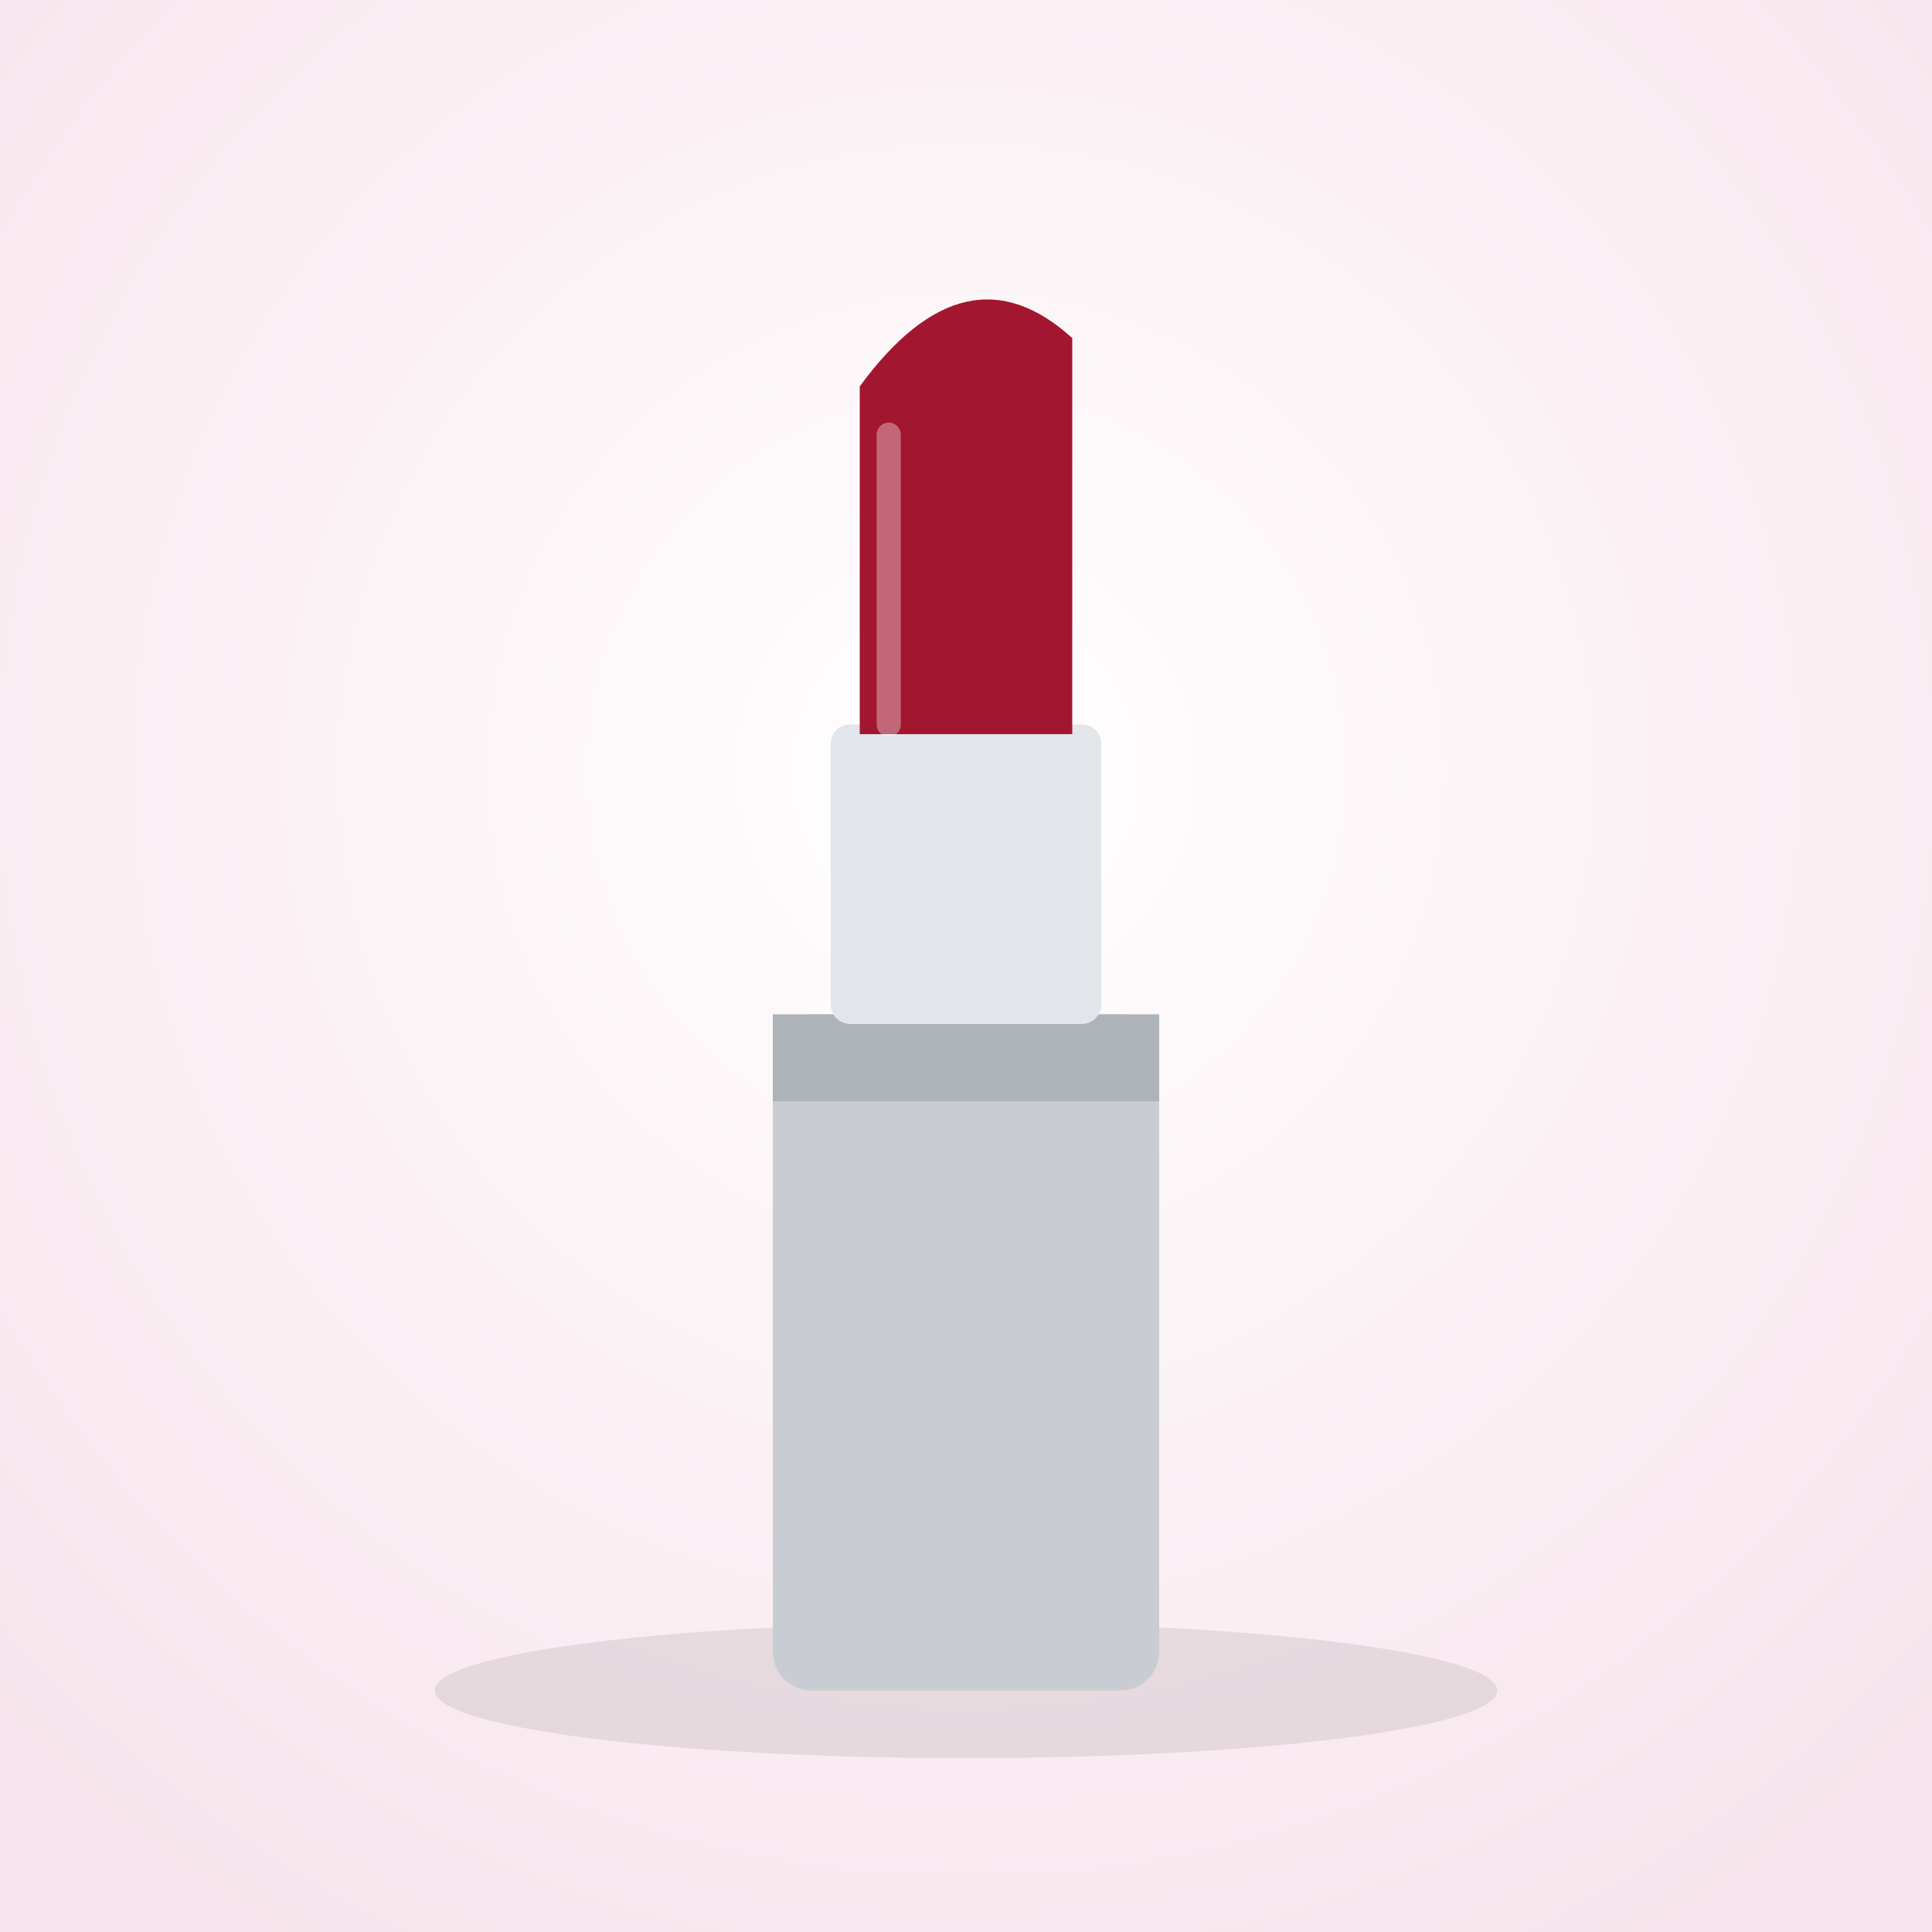
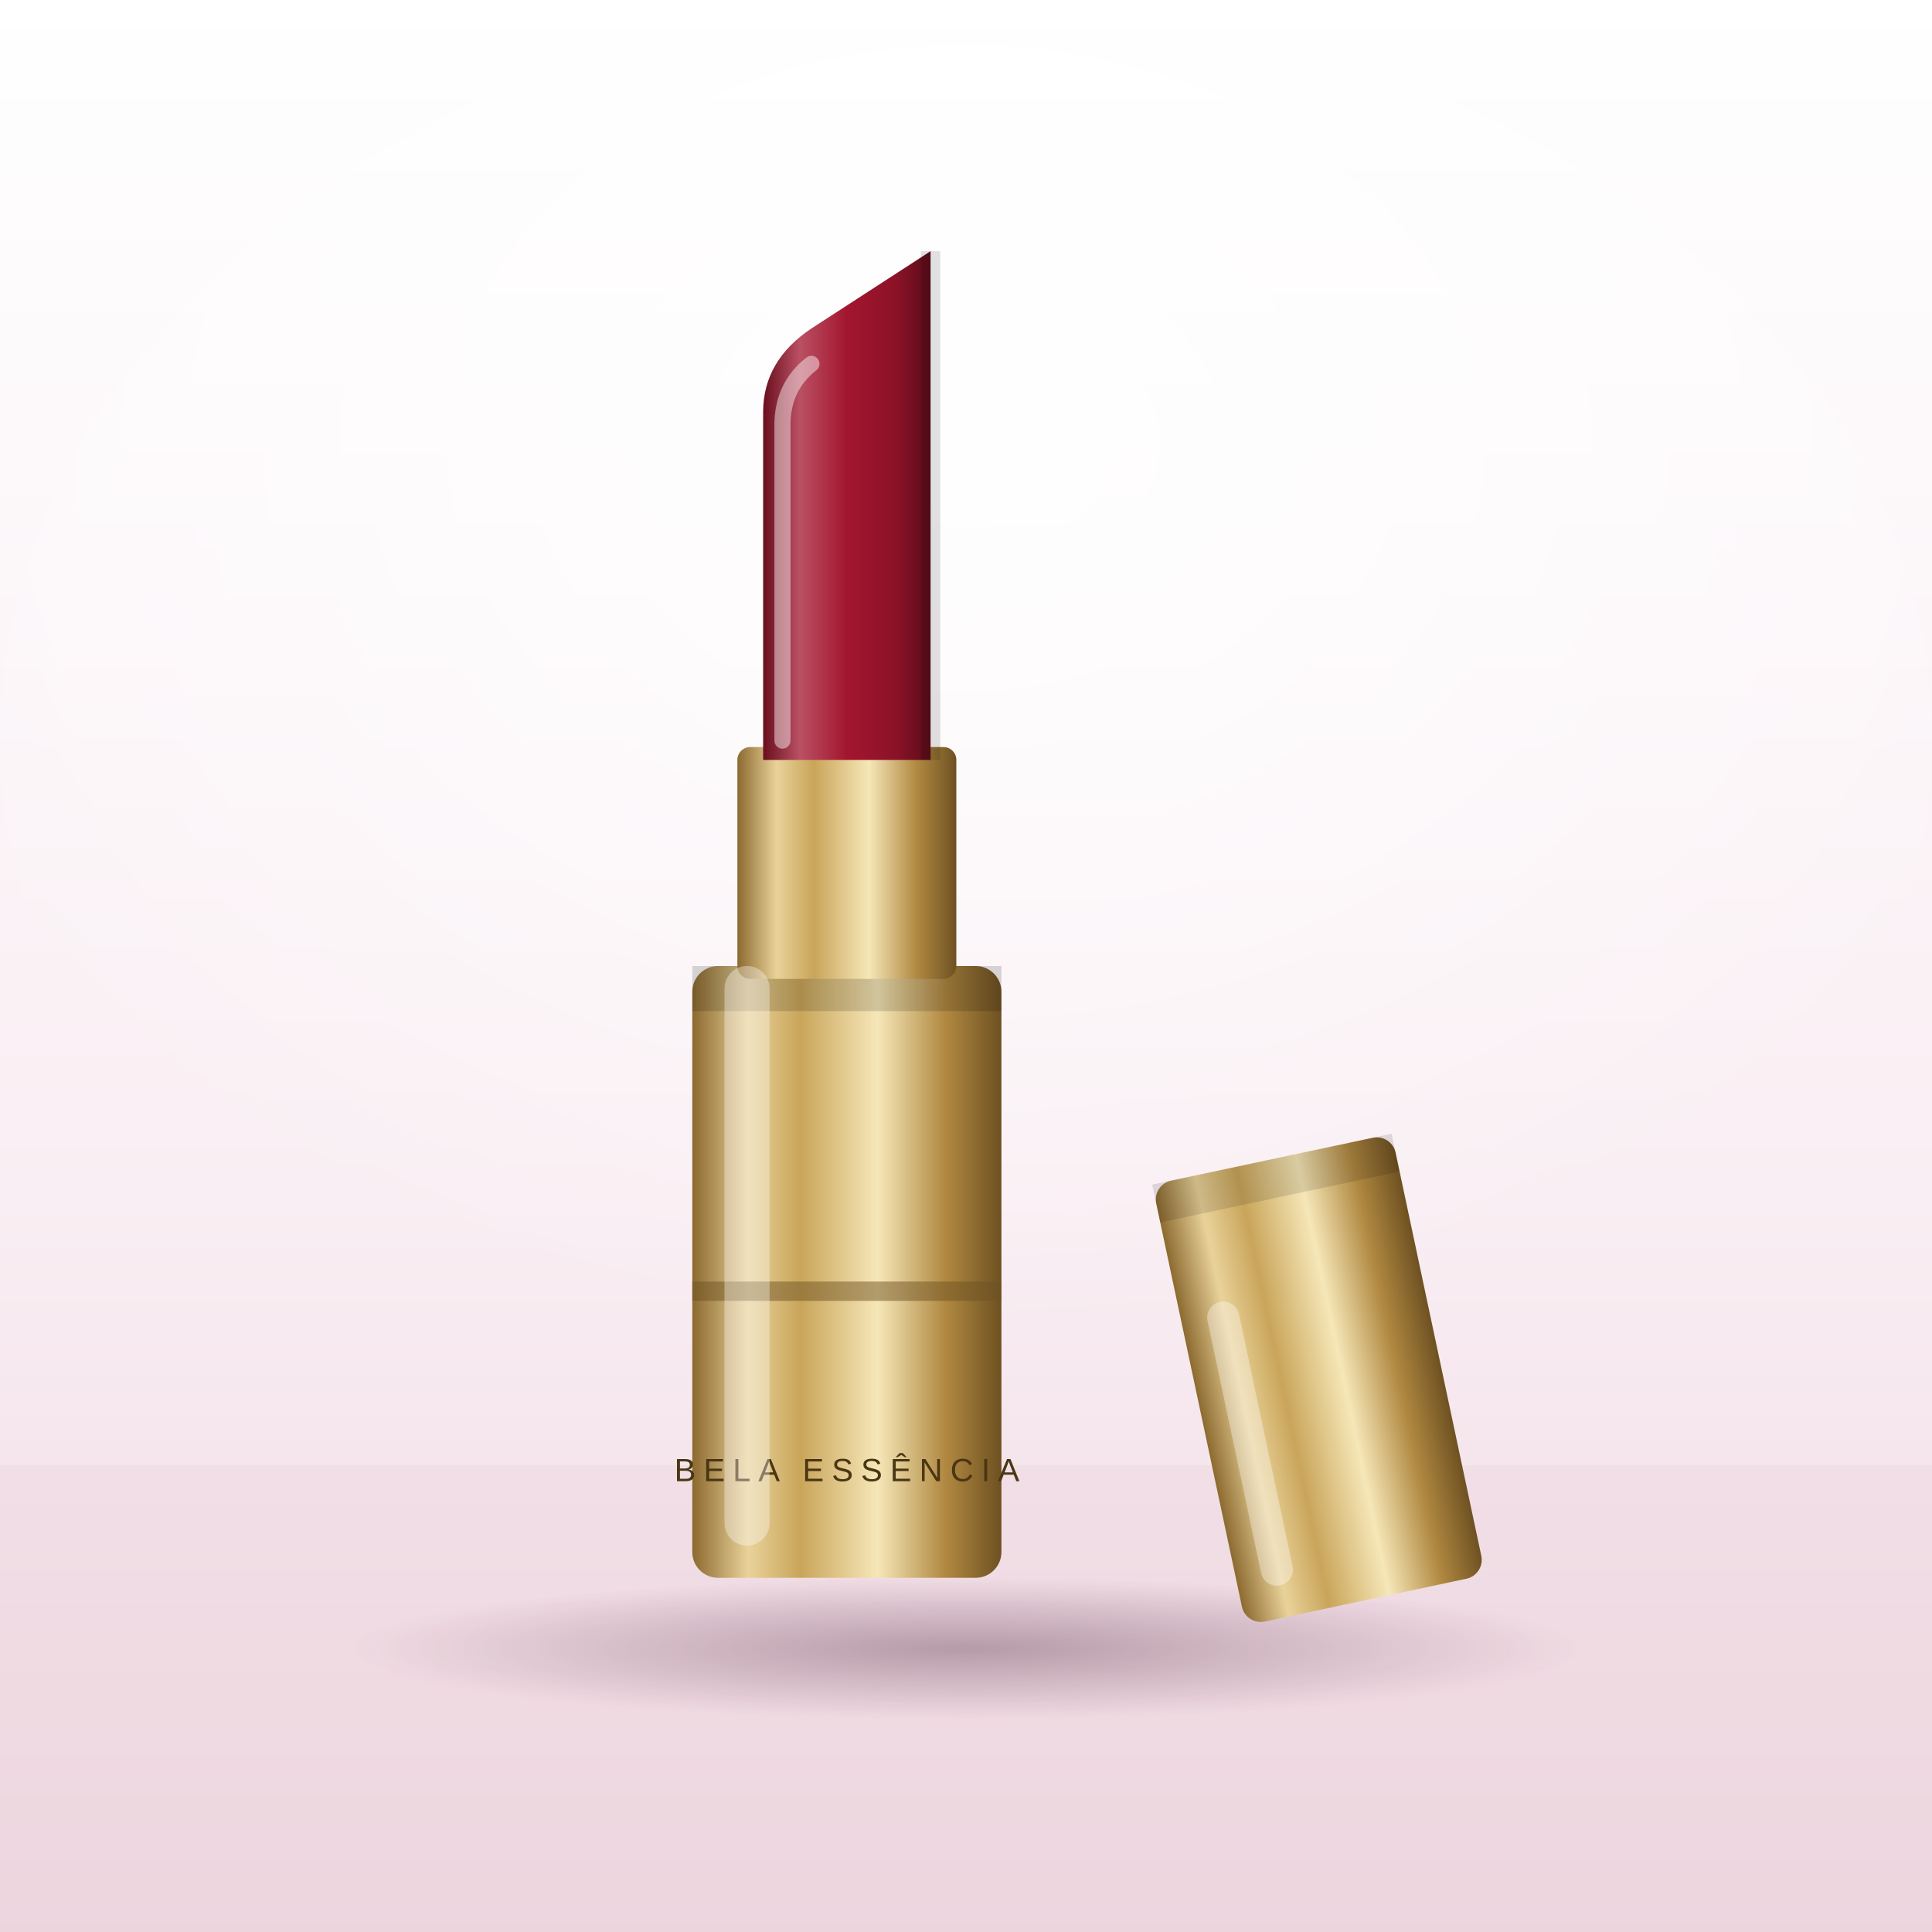
- <svg xmlns="http://www.w3.org/2000/svg" viewBox="0 0 400 400" aria-hidden="true">
+ <svg xmlns="http://www.w3.org/2000/svg" viewBox="0 0 600 600" aria-hidden="true">
  <defs>
-     <radialGradient id="f" cx="50%" cy="40%" r="70%">
+     <linearGradient id="fundo" x1="0" y1="0" x2="0" y2="1">
      <stop offset="0" stop-color="#FFFFFF" />
-       <stop offset="1" stop-color="#F7E4EC" />
+       <stop offset=".62" stop-color="#F9EEF3" />
+       <stop offset="1" stop-color="#EED7E1" />
+     </linearGradient>
+     <radialGradient id="luz" cx="50%" cy="30%" r="60%">
+       <stop offset="0" stop-color="#FFFFFF" stop-opacity=".9" />
+       <stop offset="1" stop-color="#FFFFFF" stop-opacity="0" />
    </radialGradient>
+     <radialGradient id="sombra" cx="50%" cy="50%" r="50%">
+       <stop offset="0" stop-color="#4A2238" stop-opacity=".35" />
+       <stop offset="1" stop-color="#4A2238" stop-opacity="0" />
+     </radialGradient>
+     <linearGradient id="ouro" x1="0" y1="0" x2="1" y2="0">
+       <stop offset="0" stop-color="#8C6A2F" />
+       <stop offset=".18" stop-color="#E9D29A" />
+       <stop offset=".35" stop-color="#C9A55A" />
+       <stop offset=".6" stop-color="#F6E7B8" />
+       <stop offset=".82" stop-color="#B08840" />
+       <stop offset="1" stop-color="#6E5122" />
+     </linearGradient>
+     <linearGradient id="prata" x1="0" y1="0" x2="1" y2="0">
+       <stop offset="0" stop-color="#7D838C" />
+       <stop offset=".2" stop-color="#E9EDF2" />
+       <stop offset=".45" stop-color="#AEB5BF" />
+       <stop offset=".65" stop-color="#F7F9FB" />
+       <stop offset="1" stop-color="#6B717A" />
+     </linearGradient>
+     <linearGradient id="preto" x1="0" y1="0" x2="1" y2="0">
+       <stop offset="0" stop-color="#0E0E10" />
+       <stop offset=".25" stop-color="#4A4A52" />
+       <stop offset=".45" stop-color="#1C1C20" />
+       <stop offset=".7" stop-color="#3A3A40" />
+       <stop offset="1" stop-color="#08080A" />
+     </linearGradient>
+     <linearGradient id="corpo" x1="0" y1="0" x2="1" y2="0">
+       <stop offset="0" stop-color="#690E1E" />
+       <stop offset=".22" stop-color="#BA5063" />
+       <stop offset=".5" stop-color="#A3162F" />
+       <stop offset=".8" stop-color="#8A1227" />
+       <stop offset="1" stop-color="#590C19" />
+     </linearGradient>
+     <linearGradient id="liquido" x1="0" y1="0" x2="0" y2="1">
+       <stop offset="0" stop-color="#B0384E" stop-opacity=".85" />
+       <stop offset="1" stop-color="#7A1023" stop-opacity=".95" />
+     </linearGradient>
+     <linearGradient id="vidro" x1="0" y1="0" x2="1" y2="0">
+       <stop offset="0" stop-color="#FFFFFF" stop-opacity=".55" />
+       <stop offset=".12" stop-color="#FFFFFF" stop-opacity=".08" />
+       <stop offset=".85" stop-color="#FFFFFF" stop-opacity=".05" />
+       <stop offset="1" stop-color="#FFFFFF" stop-opacity=".45" />
+     </linearGradient>
+     <linearGradient id="brilho" x1="0" y1="0" x2="1" y2="0">
+       <stop offset="0" stop-color="#FFFFFF" stop-opacity="0" />
+       <stop offset=".5" stop-color="#FFFFFF" stop-opacity=".75" />
+       <stop offset="1" stop-color="#FFFFFF" stop-opacity="0" />
+     </linearGradient>
  </defs>
-   <rect width="400" height="400" fill="url(#f)" />
-   <ellipse cx="200" cy="350" rx="110" ry="14" fill="#000" opacity=".08" />
-   <rect x="160" y="210" width="80" height="140" rx="8" fill="#C9CDD3" />
-   <rect x="160" y="210" width="80" height="18" fill="#AEB3BA" />
-   <rect x="172" y="150" width="56" height="62" rx="4" fill="#E2E5E9" />
-   <path d="M178 152 L178 80 Q200 50 222 70 L222 152 Z" fill="#A3162F" />
-   <path d="M184 150 L184 90" stroke="#fff" stroke-width="5" opacity=".35" stroke-linecap="round" />
+   <rect width="600" height="600" fill="url(#fundo)" />
+   <ellipse cx="300" cy="230" rx="300" ry="230" fill="url(#luz)" />
+   <rect y="455" width="600" height="145" fill="#EAD0DB" opacity=".35" />
+   <ellipse cx="300" cy="512" rx="190" ry="22" fill="url(#sombra)" />
+   <g transform="translate(395 360) rotate(-12)">
+     <rect x="-38" y="0" width="76" height="140" rx="6" fill="url(#ouro)" />
+     <rect x="-38" y="0" width="76" height="12" fill="#000" opacity=".12" />
+     <rect x="-30" y="40" width="10" height="90" rx="5" fill="#FFF" opacity=".35" />
+   </g>
+   <rect x="215" y="300" width="96" height="190" rx="8" fill="url(#ouro)" />
+   <rect x="215" y="300" width="96" height="14" fill="#000" opacity=".15" />
+   <rect x="215" y="398" width="96" height="6" fill="#6E5122" opacity=".5" />
+   <text x="263" y="460" text-anchor="middle" font-family="'Segoe UI', Arial, Helvetica, sans-serif" font-size="10" letter-spacing="2.4" fill="#4A3613">BELA ESSÊNCIA</text>
+   <rect x="229" y="232" width="68" height="72" rx="4" fill="url(#ouro)" />
+   <path d="M237 236 L237 128 Q237 112 252 102 L289 78 L289 236 Z" fill="url(#corpo)" />
+   <path d="M243 230 L243 132 Q243 120 252 113" stroke="#FFF" stroke-width="5" fill="none" opacity=".45" stroke-linecap="round" />
+   <path d="M289 78 L289 236" stroke="#000" stroke-width="6" opacity=".12" />
+   <rect x="225" y="300" width="14" height="180" rx="7" fill="#FFF" opacity=".35" />
</svg>
